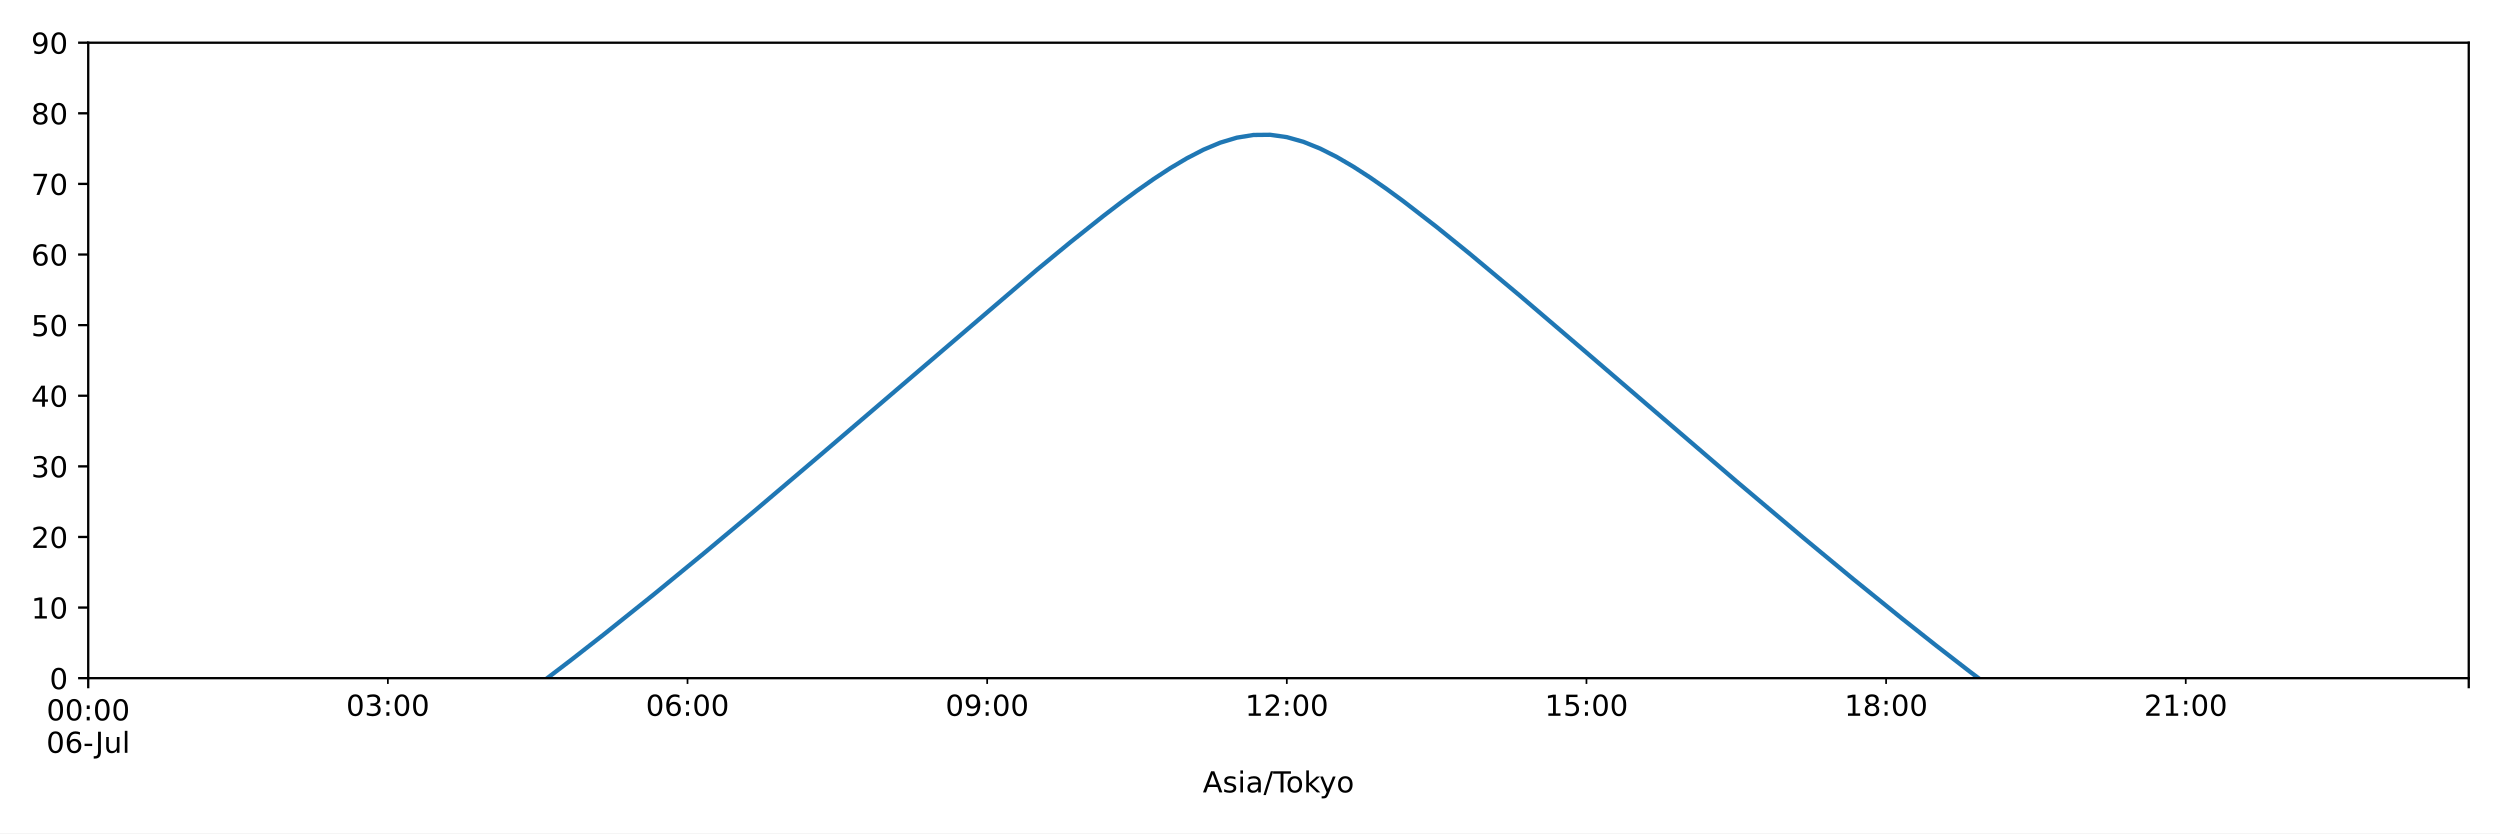
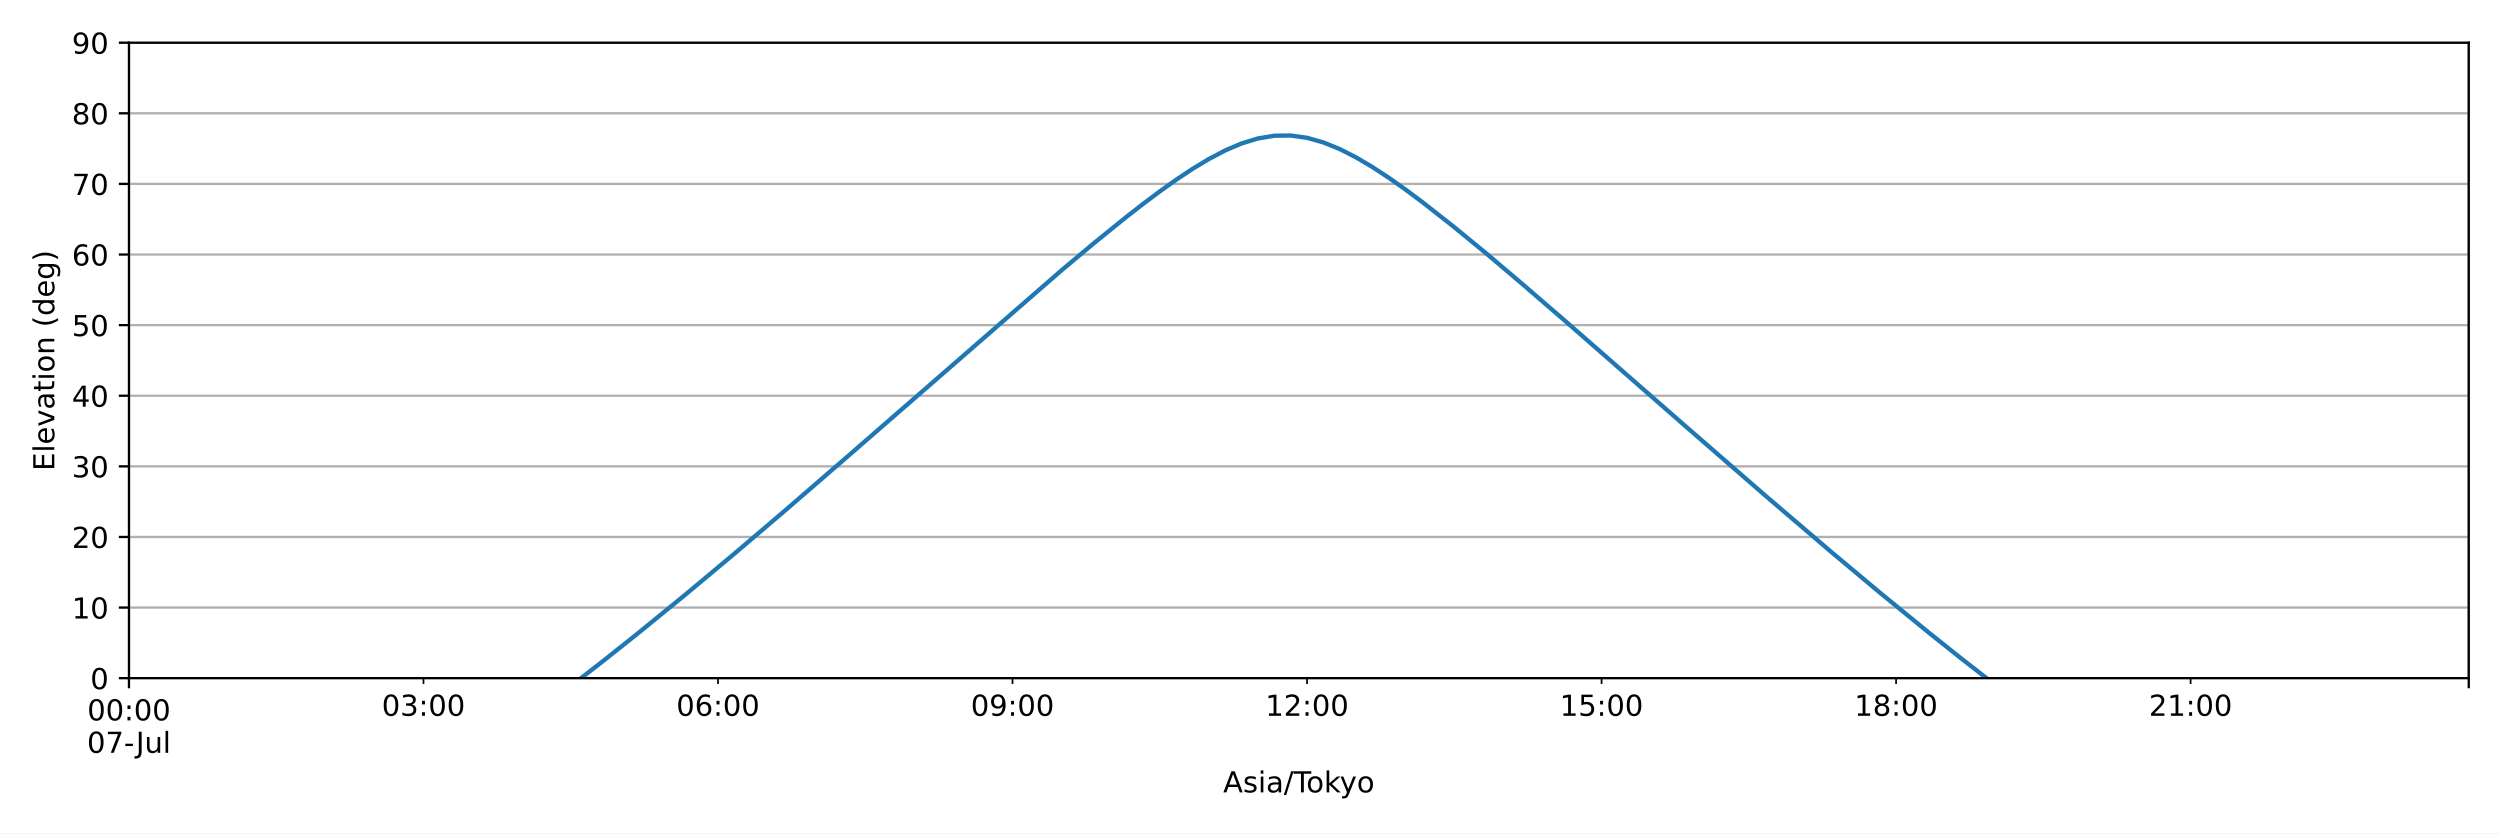
<svg xmlns="http://www.w3.org/2000/svg" xmlns:xlink="http://www.w3.org/1999/xlink" width="864pt" height="288pt" viewBox="0 0 864 288" version="1.1">
  <defs>
    <style type="text/css">*{stroke-linejoin: round; stroke-linecap: butt}</style>
  </defs>
  <g id="figure_1">
    <g id="patch_1">
      <path d="M 0 288  L 864 288  L 864 0  L 0 0  z " style="fill: #ffffff" />
    </g>
    <g id="axes_1">
      <g id="patch_2">
-         <path d="M 30.49 234.376  L 853.2 234.376  L 853.2 14.76  L 30.49 14.76  z " style="fill: #ffffff" />
+         <path d="M 44.57 234.376  L 853.2 234.376  L 853.2 14.76  L 44.57 14.76  z " style="fill: #ffffff" />
      </g>
      <g id="matplotlib.axis_1">
        <g id="xtick_1">
          <g id="line2d_1">
+             <path d="M 44.57 234.376  L 44.57 14.76  " clip-path="url(#pcdf9ee6307)" style="fill: none; stroke: #b0b0b0; stroke-width: 0.8; stroke-linecap: square" />
+           </g>
+           <g id="line2d_2">
            <defs>
-               <path id="m52a1ce42a7" d="M 0 0  L 0 3.5  " style="stroke: #000000; stroke-width: 0.8" />
+               <path id="m4ff6475bd3" d="M 0 0  L 0 3.5  " style="stroke: #000000; stroke-width: 0.8" />
            </defs>
            <g>
-               <use xlink:href="#m52a1ce42a7" x="30.49" y="234.376" style="stroke: #000000; stroke-width: 0.8" />
+               <use xlink:href="#m4ff6475bd3" x="44.57" y="234.376" style="stroke: #000000; stroke-width: 0.8" />
            </g>
          </g>
          <g id="text_1">
-             <g transform="translate(16.08063 248.9744) scale(0.1 -0.1)">
+             <g transform="translate(30.16062 248.9744) scale(0.1 -0.1)">
              <defs>
                <path id="DejaVuSans-30" d="M 2034 4250  Q 1547 4250 1301 3770  Q 1056 3291 1056 2328  Q 1056 1369 1301 889  Q 1547 409 2034 409  Q 2525 409 2770 889  Q 3016 1369 3016 2328  Q 3016 3291 2770 3770  Q 2525 4250 2034 4250  z M 2034 4750  Q 2819 4750 3233 4129  Q 3647 3509 3647 2328  Q 3647 1150 3233 529  Q 2819 -91 2034 -91  Q 1250 -91 836 529  Q 422 1150 422 2328  Q 422 3509 836 4129  Q 1250 4750 2034 4750  z " transform="scale(0.015625)" />
                <path id="DejaVuSans-3a" d="M 750 794  L 1409 794  L 1409 0  L 750 0  L 750 794  z M 750 3309  L 1409 3309  L 1409 2516  L 750 2516  L 750 3309  z " transform="scale(0.015625)" />
              </defs>
              <use xlink:href="#DejaVuSans-30" />
              <use xlink:href="#DejaVuSans-30" transform="translate(63.62305 0)" />
              <use xlink:href="#DejaVuSans-3a" transform="translate(127.2461 0)" />
              <use xlink:href="#DejaVuSans-30" transform="translate(160.9375 0)" />
              <use xlink:href="#DejaVuSans-30" transform="translate(224.5605 0)" />
            </g>
-             <g transform="translate(16.00953 260.1723) scale(0.1 -0.1)">
-               <defs>
-                 <path id="DejaVuSans-36" d="M 2113 2584  Q 1688 2584 1439 2293  Q 1191 2003 1191 1497  Q 1191 994 1439 701  Q 1688 409 2113 409  Q 2538 409 2786 701  Q 3034 994 3034 1497  Q 3034 2003 2786 2293  Q 2538 2584 2113 2584  z M 3366 4563  L 3366 3988  Q 3128 4100 2886 4159  Q 2644 4219 2406 4219  Q 1781 4219 1451 3797  Q 1122 3375 1075 2522  Q 1259 2794 1537 2939  Q 1816 3084 2150 3084  Q 2853 3084 3261 2657  Q 3669 2231 3669 1497  Q 3669 778 3244 343  Q 2819 -91 2113 -91  Q 1303 -91 875 529  Q 447 1150 447 2328  Q 447 3434 972 4092  Q 1497 4750 2381 4750  Q 2619 4750 2861 4703  Q 3103 4656 3366 4563  z " transform="scale(0.015625)" />
+             <g transform="translate(30.08953 260.1723) scale(0.1 -0.1)">
+               <defs>
+                 <path id="DejaVuSans-37" d="M 525 4666  L 3525 4666  L 3525 4397  L 1831 0  L 1172 0  L 2766 4134  L 525 4134  L 525 4666  z " transform="scale(0.015625)" />
                <path id="DejaVuSans-2d" d="M 313 2009  L 1997 2009  L 1997 1497  L 313 1497  L 313 2009  z " transform="scale(0.015625)" />
                <path id="DejaVuSans-4a" d="M 628 4666  L 1259 4666  L 1259 325  Q 1259 -519 939 -900  Q 619 -1281 -91 -1281  L -331 -1281  L -331 -750  L -134 -750  Q 284 -750 456 -515  Q 628 -281 628 325  L 628 4666  z " transform="scale(0.015625)" />
                <path id="DejaVuSans-75" d="M 544 1381  L 544 3500  L 1119 3500  L 1119 1403  Q 1119 906 1312 657  Q 1506 409 1894 409  Q 2359 409 2629 706  Q 2900 1003 2900 1516  L 2900 3500  L 3475 3500  L 3475 0  L 2900 0  L 2900 538  Q 2691 219 2414 64  Q 2138 -91 1772 -91  Q 1169 -91 856 284  Q 544 659 544 1381  z M 1991 3584  L 1991 3584  z " transform="scale(0.015625)" />
                <path id="DejaVuSans-6c" d="M 603 4863  L 1178 4863  L 1178 0  L 603 0  L 603 4863  z " transform="scale(0.015625)" />
              </defs>
              <use xlink:href="#DejaVuSans-30" />
-               <use xlink:href="#DejaVuSans-36" transform="translate(63.62305 0)" />
+               <use xlink:href="#DejaVuSans-37" transform="translate(63.62305 0)" />
              <use xlink:href="#DejaVuSans-2d" transform="translate(127.2461 0)" />
              <use xlink:href="#DejaVuSans-4a" transform="translate(168.9551 0)" />
              <use xlink:href="#DejaVuSans-75" transform="translate(198.4473 0)" />
              <use xlink:href="#DejaVuSans-6c" transform="translate(261.8262 0)" />
            </g>
          </g>
        </g>
        <g id="xtick_2">
-           <g id="line2d_2">
-             <g>
-               <use xlink:href="#m52a1ce42a7" x="853.2" y="234.376" style="stroke: #000000; stroke-width: 0.8" />
+           <g id="line2d_3">
+             <path d="M 853.2 234.376  L 853.2 14.76  " clip-path="url(#pcdf9ee6307)" style="fill: none; stroke: #b0b0b0; stroke-width: 0.8; stroke-linecap: square" />
+           </g>
+           <g id="line2d_4">
+             <g>
+               <use xlink:href="#m4ff6475bd3" x="853.2" y="234.376" style="stroke: #000000; stroke-width: 0.8" />
            </g>
          </g>
        </g>
        <g id="xtick_3">
-           <g id="line2d_3">
+           <g id="line2d_5">
            <defs>
-               <path id="m1fcd351f08" d="M 0 0  L 0 2  " style="stroke: #000000; stroke-width: 0.6" />
+               <path id="ma5016ccb83" d="M 0 0  L 0 2  " style="stroke: #000000; stroke-width: 0.6" />
            </defs>
            <g>
-               <use xlink:href="#m1fcd351f08" x="134.048" y="234.376" style="stroke: #000000; stroke-width: 0.6" />
+               <use xlink:href="#ma5016ccb83" x="146.356" y="234.376" style="stroke: #000000; stroke-width: 0.6" />
            </g>
          </g>
          <g id="text_2">
-             <g transform="translate(119.6385 247.3744) scale(0.1 -0.1)">
+             <g transform="translate(131.9462 247.3744) scale(0.1 -0.1)">
              <defs>
                <path id="DejaVuSans-33" d="M 2597 2516  Q 3050 2419 3304 2112  Q 3559 1806 3559 1356  Q 3559 666 3084 287  Q 2609 -91 1734 -91  Q 1441 -91 1130 -33  Q 819 25 488 141  L 488 750  Q 750 597 1062 519  Q 1375 441 1716 441  Q 2309 441 2620 675  Q 2931 909 2931 1356  Q 2931 1769 2642 2001  Q 2353 2234 1838 2234  L 1294 2234  L 1294 2753  L 1863 2753  Q 2328 2753 2575 2939  Q 2822 3125 2822 3475  Q 2822 3834 2567 4026  Q 2313 4219 1838 4219  Q 1578 4219 1281 4162  Q 984 4106 628 3988  L 628 4550  Q 988 4650 1302 4700  Q 1616 4750 1894 4750  Q 2613 4750 3031 4423  Q 3450 4097 3450 3541  Q 3450 3153 3228 2886  Q 3006 2619 2597 2516  z " transform="scale(0.015625)" />
              </defs>
              <use xlink:href="#DejaVuSans-30" />
              <use xlink:href="#DejaVuSans-33" transform="translate(63.62305 0)" />
              <use xlink:href="#DejaVuSans-3a" transform="translate(127.2461 0)" />
              <use xlink:href="#DejaVuSans-30" transform="translate(160.9375 0)" />
              <use xlink:href="#DejaVuSans-30" transform="translate(224.5605 0)" />
            </g>
          </g>
        </g>
        <g id="xtick_4">
-           <g id="line2d_4">
-             <g>
-               <use xlink:href="#m1fcd351f08" x="237.606" y="234.376" style="stroke: #000000; stroke-width: 0.6" />
+           <g id="line2d_6">
+             <g>
+               <use xlink:href="#ma5016ccb83" x="248.141" y="234.376" style="stroke: #000000; stroke-width: 0.6" />
            </g>
          </g>
          <g id="text_3">
-             <g transform="translate(223.1964 247.3744) scale(0.1 -0.1)">
+             <g transform="translate(233.7318 247.3744) scale(0.1 -0.1)">
+               <defs>
+                 <path id="DejaVuSans-36" d="M 2113 2584  Q 1688 2584 1439 2293  Q 1191 2003 1191 1497  Q 1191 994 1439 701  Q 1688 409 2113 409  Q 2538 409 2786 701  Q 3034 994 3034 1497  Q 3034 2003 2786 2293  Q 2538 2584 2113 2584  z M 3366 4563  L 3366 3988  Q 3128 4100 2886 4159  Q 2644 4219 2406 4219  Q 1781 4219 1451 3797  Q 1122 3375 1075 2522  Q 1259 2794 1537 2939  Q 1816 3084 2150 3084  Q 2853 3084 3261 2657  Q 3669 2231 3669 1497  Q 3669 778 3244 343  Q 2819 -91 2113 -91  Q 1303 -91 875 529  Q 447 1150 447 2328  Q 447 3434 972 4092  Q 1497 4750 2381 4750  Q 2619 4750 2861 4703  Q 3103 4656 3366 4563  z " transform="scale(0.015625)" />
+               </defs>
              <use xlink:href="#DejaVuSans-30" />
              <use xlink:href="#DejaVuSans-36" transform="translate(63.62305 0)" />
              <use xlink:href="#DejaVuSans-3a" transform="translate(127.2461 0)" />
              <use xlink:href="#DejaVuSans-30" transform="translate(160.9375 0)" />
              <use xlink:href="#DejaVuSans-30" transform="translate(224.5605 0)" />
            </g>
          </g>
        </g>
        <g id="xtick_5">
-           <g id="line2d_5">
-             <g>
-               <use xlink:href="#m1fcd351f08" x="341.164" y="234.376" style="stroke: #000000; stroke-width: 0.6" />
+           <g id="line2d_7">
+             <g>
+               <use xlink:href="#ma5016ccb83" x="349.927" y="234.376" style="stroke: #000000; stroke-width: 0.6" />
            </g>
          </g>
          <g id="text_4">
-             <g transform="translate(326.7543 247.3744) scale(0.1 -0.1)">
+             <g transform="translate(335.5174 247.3744) scale(0.1 -0.1)">
              <defs>
                <path id="DejaVuSans-39" d="M 703 97  L 703 672  Q 941 559 1184 500  Q 1428 441 1663 441  Q 2288 441 2617 861  Q 2947 1281 2994 2138  Q 2813 1869 2534 1725  Q 2256 1581 1919 1581  Q 1219 1581 811 2004  Q 403 2428 403 3163  Q 403 3881 828 4315  Q 1253 4750 1959 4750  Q 2769 4750 3195 4129  Q 3622 3509 3622 2328  Q 3622 1225 3098 567  Q 2575 -91 1691 -91  Q 1453 -91 1209 -44  Q 966 3 703 97  z M 1959 2075  Q 2384 2075 2632 2365  Q 2881 2656 2881 3163  Q 2881 3666 2632 3958  Q 2384 4250 1959 4250  Q 1534 4250 1286 3958  Q 1038 3666 1038 3163  Q 1038 2656 1286 2365  Q 1534 2075 1959 2075  z " transform="scale(0.015625)" />
              </defs>
              <use xlink:href="#DejaVuSans-30" />
              <use xlink:href="#DejaVuSans-39" transform="translate(63.62305 0)" />
              <use xlink:href="#DejaVuSans-3a" transform="translate(127.2461 0)" />
              <use xlink:href="#DejaVuSans-30" transform="translate(160.9375 0)" />
              <use xlink:href="#DejaVuSans-30" transform="translate(224.5605 0)" />
            </g>
          </g>
        </g>
        <g id="xtick_6">
-           <g id="line2d_6">
-             <g>
-               <use xlink:href="#m1fcd351f08" x="444.722" y="234.376" style="stroke: #000000; stroke-width: 0.6" />
+           <g id="line2d_8">
+             <g>
+               <use xlink:href="#ma5016ccb83" x="451.712" y="234.376" style="stroke: #000000; stroke-width: 0.6" />
            </g>
          </g>
          <g id="text_5">
-             <g transform="translate(430.3122 247.3744) scale(0.1 -0.1)">
+             <g transform="translate(437.303 247.3744) scale(0.1 -0.1)">
              <defs>
                <path id="DejaVuSans-31" d="M 794 531  L 1825 531  L 1825 4091  L 703 3866  L 703 4441  L 1819 4666  L 2450 4666  L 2450 531  L 3481 531  L 3481 0  L 794 0  L 794 531  z " transform="scale(0.015625)" />
                <path id="DejaVuSans-32" d="M 1228 531  L 3431 531  L 3431 0  L 469 0  L 469 531  Q 828 903 1448 1529  Q 2069 2156 2228 2338  Q 2531 2678 2651 2914  Q 2772 3150 2772 3378  Q 2772 3750 2511 3984  Q 2250 4219 1831 4219  Q 1534 4219 1204 4116  Q 875 4013 500 3803  L 500 4441  Q 881 4594 1212 4672  Q 1544 4750 1819 4750  Q 2544 4750 2975 4387  Q 3406 4025 3406 3419  Q 3406 3131 3298 2873  Q 3191 2616 2906 2266  Q 2828 2175 2409 1742  Q 1991 1309 1228 531  z " transform="scale(0.015625)" />
              </defs>
              <use xlink:href="#DejaVuSans-31" />
              <use xlink:href="#DejaVuSans-32" transform="translate(63.62305 0)" />
              <use xlink:href="#DejaVuSans-3a" transform="translate(127.2461 0)" />
              <use xlink:href="#DejaVuSans-30" transform="translate(160.9375 0)" />
              <use xlink:href="#DejaVuSans-30" transform="translate(224.5605 0)" />
            </g>
          </g>
        </g>
        <g id="xtick_7">
-           <g id="line2d_7">
-             <g>
-               <use xlink:href="#m1fcd351f08" x="548.28" y="234.376" style="stroke: #000000; stroke-width: 0.6" />
+           <g id="line2d_9">
+             <g>
+               <use xlink:href="#ma5016ccb83" x="553.498" y="234.376" style="stroke: #000000; stroke-width: 0.6" />
            </g>
          </g>
          <g id="text_6">
-             <g transform="translate(533.8701 247.3744) scale(0.1 -0.1)">
+             <g transform="translate(539.0886 247.3744) scale(0.1 -0.1)">
              <defs>
                <path id="DejaVuSans-35" d="M 691 4666  L 3169 4666  L 3169 4134  L 1269 4134  L 1269 2991  Q 1406 3038 1543 3061  Q 1681 3084 1819 3084  Q 2600 3084 3056 2656  Q 3513 2228 3513 1497  Q 3513 744 3044 326  Q 2575 -91 1722 -91  Q 1428 -91 1123 -41  Q 819 9 494 109  L 494 744  Q 775 591 1075 516  Q 1375 441 1709 441  Q 2250 441 2565 725  Q 2881 1009 2881 1497  Q 2881 1984 2565 2268  Q 2250 2553 1709 2553  Q 1456 2553 1204 2497  Q 953 2441 691 2322  L 691 4666  z " transform="scale(0.015625)" />
              </defs>
              <use xlink:href="#DejaVuSans-31" />
              <use xlink:href="#DejaVuSans-35" transform="translate(63.62305 0)" />
              <use xlink:href="#DejaVuSans-3a" transform="translate(127.2461 0)" />
              <use xlink:href="#DejaVuSans-30" transform="translate(160.9375 0)" />
              <use xlink:href="#DejaVuSans-30" transform="translate(224.5605 0)" />
            </g>
          </g>
        </g>
        <g id="xtick_8">
-           <g id="line2d_8">
-             <g>
-               <use xlink:href="#m1fcd351f08" x="651.837" y="234.376" style="stroke: #000000; stroke-width: 0.6" />
+           <g id="line2d_10">
+             <g>
+               <use xlink:href="#ma5016ccb83" x="655.284" y="234.376" style="stroke: #000000; stroke-width: 0.6" />
            </g>
          </g>
          <g id="text_7">
-             <g transform="translate(637.428 247.3744) scale(0.1 -0.1)">
+             <g transform="translate(640.8742 247.3744) scale(0.1 -0.1)">
              <defs>
                <path id="DejaVuSans-38" d="M 2034 2216  Q 1584 2216 1326 1975  Q 1069 1734 1069 1313  Q 1069 891 1326 650  Q 1584 409 2034 409  Q 2484 409 2743 651  Q 3003 894 3003 1313  Q 3003 1734 2745 1975  Q 2488 2216 2034 2216  z M 1403 2484  Q 997 2584 770 2862  Q 544 3141 544 3541  Q 544 4100 942 4425  Q 1341 4750 2034 4750  Q 2731 4750 3128 4425  Q 3525 4100 3525 3541  Q 3525 3141 3298 2862  Q 3072 2584 2669 2484  Q 3125 2378 3379 2068  Q 3634 1759 3634 1313  Q 3634 634 3220 271  Q 2806 -91 2034 -91  Q 1263 -91 848 271  Q 434 634 434 1313  Q 434 1759 690 2068  Q 947 2378 1403 2484  z M 1172 3481  Q 1172 3119 1398 2916  Q 1625 2713 2034 2713  Q 2441 2713 2670 2916  Q 2900 3119 2900 3481  Q 2900 3844 2670 4047  Q 2441 4250 2034 4250  Q 1625 4250 1398 4047  Q 1172 3844 1172 3481  z " transform="scale(0.015625)" />
              </defs>
              <use xlink:href="#DejaVuSans-31" />
              <use xlink:href="#DejaVuSans-38" transform="translate(63.62305 0)" />
              <use xlink:href="#DejaVuSans-3a" transform="translate(127.2461 0)" />
              <use xlink:href="#DejaVuSans-30" transform="translate(160.9375 0)" />
              <use xlink:href="#DejaVuSans-30" transform="translate(224.5605 0)" />
            </g>
          </g>
        </g>
        <g id="xtick_9">
-           <g id="line2d_9">
-             <g>
-               <use xlink:href="#m1fcd351f08" x="755.395" y="234.376" style="stroke: #000000; stroke-width: 0.6" />
+           <g id="line2d_11">
+             <g>
+               <use xlink:href="#ma5016ccb83" x="757.069" y="234.376" style="stroke: #000000; stroke-width: 0.6" />
            </g>
          </g>
          <g id="text_8">
-             <g transform="translate(740.9859 247.3744) scale(0.1 -0.1)">
+             <g transform="translate(742.6598 247.3744) scale(0.1 -0.1)">
              <use xlink:href="#DejaVuSans-32" />
              <use xlink:href="#DejaVuSans-31" transform="translate(63.62305 0)" />
              <use xlink:href="#DejaVuSans-3a" transform="translate(127.2461 0)" />
              <use xlink:href="#DejaVuSans-30" transform="translate(160.9375 0)" />
              <use xlink:href="#DejaVuSans-30" transform="translate(224.5605 0)" />
            </g>
          </g>
        </g>
        <g id="text_9">
-           <g transform="translate(415.6864 273.8504) scale(0.1 -0.1)">
+           <g transform="translate(422.7264 273.8504) scale(0.1 -0.1)">
            <defs>
              <path id="DejaVuSans-41" d="M 2188 4044  L 1331 1722  L 3047 1722  L 2188 4044  z M 1831 4666  L 2547 4666  L 4325 0  L 3669 0  L 3244 1197  L 1141 1197  L 716 0  L 50 0  L 1831 4666  z " transform="scale(0.015625)" />
              <path id="DejaVuSans-73" d="M 2834 3397  L 2834 2853  Q 2591 2978 2328 3040  Q 2066 3103 1784 3103  Q 1356 3103 1142 2972  Q 928 2841 928 2578  Q 928 2378 1081 2264  Q 1234 2150 1697 2047  L 1894 2003  Q 2506 1872 2764 1633  Q 3022 1394 3022 966  Q 3022 478 2636 193  Q 2250 -91 1575 -91  Q 1294 -91 989 -36  Q 684 19 347 128  L 347 722  Q 666 556 975 473  Q 1284 391 1588 391  Q 1994 391 2212 530  Q 2431 669 2431 922  Q 2431 1156 2273 1281  Q 2116 1406 1581 1522  L 1381 1569  Q 847 1681 609 1914  Q 372 2147 372 2553  Q 372 3047 722 3315  Q 1072 3584 1716 3584  Q 2034 3584 2315 3537  Q 2597 3491 2834 3397  z " transform="scale(0.015625)" />
              <path id="DejaVuSans-69" d="M 603 3500  L 1178 3500  L 1178 0  L 603 0  L 603 3500  z M 603 4863  L 1178 4863  L 1178 4134  L 603 4134  L 603 4863  z " transform="scale(0.015625)" />
              <path id="DejaVuSans-61" d="M 2194 1759  Q 1497 1759 1228 1600  Q 959 1441 959 1056  Q 959 750 1161 570  Q 1363 391 1709 391  Q 2188 391 2477 730  Q 2766 1069 2766 1631  L 2766 1759  L 2194 1759  z M 3341 1997  L 3341 0  L 2766 0  L 2766 531  Q 2569 213 2275 61  Q 1981 -91 1556 -91  Q 1019 -91 701 211  Q 384 513 384 1019  Q 384 1609 779 1909  Q 1175 2209 1959 2209  L 2766 2209  L 2766 2266  Q 2766 2663 2505 2880  Q 2244 3097 1772 3097  Q 1472 3097 1187 3025  Q 903 2953 641 2809  L 641 3341  Q 956 3463 1253 3523  Q 1550 3584 1831 3584  Q 2591 3584 2966 3190  Q 3341 2797 3341 1997  z " transform="scale(0.015625)" />
              <path id="DejaVuSans-2f" d="M 1625 4666  L 2156 4666  L 531 -594  L 0 -594  L 1625 4666  z " transform="scale(0.015625)" />
              <path id="DejaVuSans-54" d="M -19 4666  L 3928 4666  L 3928 4134  L 2272 4134  L 2272 0  L 1638 0  L 1638 4134  L -19 4134  L -19 4666  z " transform="scale(0.015625)" />
              <path id="DejaVuSans-6f" d="M 1959 3097  Q 1497 3097 1228 2736  Q 959 2375 959 1747  Q 959 1119 1226 758  Q 1494 397 1959 397  Q 2419 397 2687 759  Q 2956 1122 2956 1747  Q 2956 2369 2687 2733  Q 2419 3097 1959 3097  z M 1959 3584  Q 2709 3584 3137 3096  Q 3566 2609 3566 1747  Q 3566 888 3137 398  Q 2709 -91 1959 -91  Q 1206 -91 779 398  Q 353 888 353 1747  Q 353 2609 779 3096  Q 1206 3584 1959 3584  z " transform="scale(0.015625)" />
              <path id="DejaVuSans-6b" d="M 581 4863  L 1159 4863  L 1159 1991  L 2875 3500  L 3609 3500  L 1753 1863  L 3688 0  L 2938 0  L 1159 1709  L 1159 0  L 581 0  L 581 4863  z " transform="scale(0.015625)" />
              <path id="DejaVuSans-79" d="M 2059 -325  Q 1816 -950 1584 -1140  Q 1353 -1331 966 -1331  L 506 -1331  L 506 -850  L 844 -850  Q 1081 -850 1212 -737  Q 1344 -625 1503 -206  L 1606 56  L 191 3500  L 800 3500  L 1894 763  L 2988 3500  L 3597 3500  L 2059 -325  z " transform="scale(0.015625)" />
            </defs>
            <use xlink:href="#DejaVuSans-41" />
            <use xlink:href="#DejaVuSans-73" transform="translate(68.4082 0)" />
            <use xlink:href="#DejaVuSans-69" transform="translate(120.5078 0)" />
            <use xlink:href="#DejaVuSans-61" transform="translate(148.291 0)" />
            <use xlink:href="#DejaVuSans-2f" transform="translate(209.5703 0)" />
            <use xlink:href="#DejaVuSans-54" transform="translate(243.2617 0)" />
            <use xlink:href="#DejaVuSans-6f" transform="translate(287.3457 0)" />
            <use xlink:href="#DejaVuSans-6b" transform="translate(348.5273 0)" />
            <use xlink:href="#DejaVuSans-79" transform="translate(402.8125 0)" />
            <use xlink:href="#DejaVuSans-6f" transform="translate(461.9922 0)" />
          </g>
        </g>
      </g>
      <g id="matplotlib.axis_2">
        <g id="ytick_1">
-           <g id="line2d_10">
+           <g id="line2d_12">
+             <path d="M 44.57 234.376  L 853.2 234.376  " clip-path="url(#pcdf9ee6307)" style="fill: none; stroke: #b0b0b0; stroke-width: 0.8; stroke-linecap: square" />
+           </g>
+           <g id="line2d_13">
            <defs>
-               <path id="m15ef1eefeb" d="M 0 0  L -3.5 0  " style="stroke: #000000; stroke-width: 0.8" />
+               <path id="m20a147fb9e" d="M 0 0  L -3.5 0  " style="stroke: #000000; stroke-width: 0.8" />
            </defs>
            <g>
-               <use xlink:href="#m15ef1eefeb" x="30.49" y="234.376" style="stroke: #000000; stroke-width: 0.8" />
+               <use xlink:href="#m20a147fb9e" x="44.57" y="234.376" style="stroke: #000000; stroke-width: 0.8" />
            </g>
          </g>
          <g id="text_10">
-             <g transform="translate(17.1275 238.1752) scale(0.1 -0.1)">
+             <g transform="translate(31.2075 238.1752) scale(0.1 -0.1)">
              <use xlink:href="#DejaVuSans-30" />
            </g>
          </g>
        </g>
        <g id="ytick_2">
-           <g id="line2d_11">
-             <g>
-               <use xlink:href="#m15ef1eefeb" x="30.49" y="209.974" style="stroke: #000000; stroke-width: 0.8" />
+           <g id="line2d_14">
+             <path d="M 44.57 209.974  L 853.2 209.974  " clip-path="url(#pcdf9ee6307)" style="fill: none; stroke: #b0b0b0; stroke-width: 0.8; stroke-linecap: square" />
+           </g>
+           <g id="line2d_15">
+             <g>
+               <use xlink:href="#m20a147fb9e" x="44.57" y="209.974" style="stroke: #000000; stroke-width: 0.8" />
            </g>
          </g>
          <g id="text_11">
-             <g transform="translate(10.765 213.7734) scale(0.1 -0.1)">
+             <g transform="translate(24.845 213.7734) scale(0.1 -0.1)">
              <use xlink:href="#DejaVuSans-31" />
              <use xlink:href="#DejaVuSans-30" transform="translate(63.62305 0)" />
            </g>
          </g>
        </g>
        <g id="ytick_3">
-           <g id="line2d_12">
-             <g>
-               <use xlink:href="#m15ef1eefeb" x="30.49" y="185.572" style="stroke: #000000; stroke-width: 0.8" />
+           <g id="line2d_16">
+             <path d="M 44.57 185.572  L 853.2 185.572  " clip-path="url(#pcdf9ee6307)" style="fill: none; stroke: #b0b0b0; stroke-width: 0.8; stroke-linecap: square" />
+           </g>
+           <g id="line2d_17">
+             <g>
+               <use xlink:href="#m20a147fb9e" x="44.57" y="185.572" style="stroke: #000000; stroke-width: 0.8" />
            </g>
          </g>
          <g id="text_12">
-             <g transform="translate(10.765 189.3717) scale(0.1 -0.1)">
+             <g transform="translate(24.845 189.3717) scale(0.1 -0.1)">
              <use xlink:href="#DejaVuSans-32" />
              <use xlink:href="#DejaVuSans-30" transform="translate(63.62305 0)" />
            </g>
          </g>
        </g>
        <g id="ytick_4">
-           <g id="line2d_13">
-             <g>
-               <use xlink:href="#m15ef1eefeb" x="30.49" y="161.171" style="stroke: #000000; stroke-width: 0.8" />
+           <g id="line2d_18">
+             <path d="M 44.57 161.171  L 853.2 161.171  " clip-path="url(#pcdf9ee6307)" style="fill: none; stroke: #b0b0b0; stroke-width: 0.8; stroke-linecap: square" />
+           </g>
+           <g id="line2d_19">
+             <g>
+               <use xlink:href="#m20a147fb9e" x="44.57" y="161.171" style="stroke: #000000; stroke-width: 0.8" />
            </g>
          </g>
          <g id="text_13">
-             <g transform="translate(10.765 164.9699) scale(0.1 -0.1)">
+             <g transform="translate(24.845 164.9699) scale(0.1 -0.1)">
              <use xlink:href="#DejaVuSans-33" />
              <use xlink:href="#DejaVuSans-30" transform="translate(63.62305 0)" />
            </g>
          </g>
        </g>
        <g id="ytick_5">
-           <g id="line2d_14">
-             <g>
-               <use xlink:href="#m15ef1eefeb" x="30.49" y="136.769" style="stroke: #000000; stroke-width: 0.8" />
+           <g id="line2d_20">
+             <path d="M 44.57 136.769  L 853.2 136.769  " clip-path="url(#pcdf9ee6307)" style="fill: none; stroke: #b0b0b0; stroke-width: 0.8; stroke-linecap: square" />
+           </g>
+           <g id="line2d_21">
+             <g>
+               <use xlink:href="#m20a147fb9e" x="44.57" y="136.769" style="stroke: #000000; stroke-width: 0.8" />
            </g>
          </g>
          <g id="text_14">
-             <g transform="translate(10.765 140.5681) scale(0.1 -0.1)">
+             <g transform="translate(24.845 140.5681) scale(0.1 -0.1)">
              <defs>
                <path id="DejaVuSans-34" d="M 2419 4116  L 825 1625  L 2419 1625  L 2419 4116  z M 2253 4666  L 3047 4666  L 3047 1625  L 3713 1625  L 3713 1100  L 3047 1100  L 3047 0  L 2419 0  L 2419 1100  L 313 1100  L 313 1709  L 2253 4666  z " transform="scale(0.015625)" />
              </defs>
              <use xlink:href="#DejaVuSans-34" />
              <use xlink:href="#DejaVuSans-30" transform="translate(63.62305 0)" />
            </g>
          </g>
        </g>
        <g id="ytick_6">
-           <g id="line2d_15">
-             <g>
-               <use xlink:href="#m15ef1eefeb" x="30.49" y="112.367" style="stroke: #000000; stroke-width: 0.8" />
+           <g id="line2d_22">
+             <path d="M 44.57 112.367  L 853.2 112.367  " clip-path="url(#pcdf9ee6307)" style="fill: none; stroke: #b0b0b0; stroke-width: 0.8; stroke-linecap: square" />
+           </g>
+           <g id="line2d_23">
+             <g>
+               <use xlink:href="#m20a147fb9e" x="44.57" y="112.367" style="stroke: #000000; stroke-width: 0.8" />
            </g>
          </g>
          <g id="text_15">
-             <g transform="translate(10.765 116.1663) scale(0.1 -0.1)">
+             <g transform="translate(24.845 116.1663) scale(0.1 -0.1)">
              <use xlink:href="#DejaVuSans-35" />
              <use xlink:href="#DejaVuSans-30" transform="translate(63.62305 0)" />
            </g>
          </g>
        </g>
        <g id="ytick_7">
-           <g id="line2d_16">
-             <g>
-               <use xlink:href="#m15ef1eefeb" x="30.49" y="87.965" style="stroke: #000000; stroke-width: 0.8" />
+           <g id="line2d_24">
+             <path d="M 44.57 87.965  L 853.2 87.965  " clip-path="url(#pcdf9ee6307)" style="fill: none; stroke: #b0b0b0; stroke-width: 0.8; stroke-linecap: square" />
+           </g>
+           <g id="line2d_25">
+             <g>
+               <use xlink:href="#m20a147fb9e" x="44.57" y="87.965" style="stroke: #000000; stroke-width: 0.8" />
            </g>
          </g>
          <g id="text_16">
-             <g transform="translate(10.765 91.76455) scale(0.1 -0.1)">
+             <g transform="translate(24.845 91.76455) scale(0.1 -0.1)">
              <use xlink:href="#DejaVuSans-36" />
              <use xlink:href="#DejaVuSans-30" transform="translate(63.62305 0)" />
            </g>
          </g>
        </g>
        <g id="ytick_8">
-           <g id="line2d_17">
-             <g>
-               <use xlink:href="#m15ef1eefeb" x="30.49" y="63.564" style="stroke: #000000; stroke-width: 0.8" />
+           <g id="line2d_26">
+             <path d="M 44.57 63.564  L 853.2 63.564  " clip-path="url(#pcdf9ee6307)" style="fill: none; stroke: #b0b0b0; stroke-width: 0.8; stroke-linecap: square" />
+           </g>
+           <g id="line2d_27">
+             <g>
+               <use xlink:href="#m20a147fb9e" x="44.57" y="63.564" style="stroke: #000000; stroke-width: 0.8" />
            </g>
          </g>
          <g id="text_17">
-             <g transform="translate(10.765 67.36277) scale(0.1 -0.1)">
-               <defs>
-                 <path id="DejaVuSans-37" d="M 525 4666  L 3525 4666  L 3525 4397  L 1831 0  L 1172 0  L 2766 4134  L 525 4134  L 525 4666  z " transform="scale(0.015625)" />
-               </defs>
+             <g transform="translate(24.845 67.36277) scale(0.1 -0.1)">
              <use xlink:href="#DejaVuSans-37" />
              <use xlink:href="#DejaVuSans-30" transform="translate(63.62305 0)" />
            </g>
          </g>
        </g>
        <g id="ytick_9">
-           <g id="line2d_18">
-             <g>
-               <use xlink:href="#m15ef1eefeb" x="30.49" y="39.162" style="stroke: #000000; stroke-width: 0.8" />
+           <g id="line2d_28">
+             <path d="M 44.57 39.162  L 853.2 39.162  " clip-path="url(#pcdf9ee6307)" style="fill: none; stroke: #b0b0b0; stroke-width: 0.8; stroke-linecap: square" />
+           </g>
+           <g id="line2d_29">
+             <g>
+               <use xlink:href="#m20a147fb9e" x="44.57" y="39.162" style="stroke: #000000; stroke-width: 0.8" />
            </g>
          </g>
          <g id="text_18">
-             <g transform="translate(10.765 42.961) scale(0.1 -0.1)">
+             <g transform="translate(24.845 42.961) scale(0.1 -0.1)">
              <use xlink:href="#DejaVuSans-38" />
              <use xlink:href="#DejaVuSans-30" transform="translate(63.62305 0)" />
            </g>
          </g>
        </g>
        <g id="ytick_10">
-           <g id="line2d_19">
-             <g>
-               <use xlink:href="#m15ef1eefeb" x="30.49" y="14.76" style="stroke: #000000; stroke-width: 0.8" />
+           <g id="line2d_30">
+             <path d="M 44.57 14.76  L 853.2 14.76  " clip-path="url(#pcdf9ee6307)" style="fill: none; stroke: #b0b0b0; stroke-width: 0.8; stroke-linecap: square" />
+           </g>
+           <g id="line2d_31">
+             <g>
+               <use xlink:href="#m20a147fb9e" x="44.57" y="14.76" style="stroke: #000000; stroke-width: 0.8" />
            </g>
          </g>
          <g id="text_19">
-             <g transform="translate(10.765 18.55922) scale(0.1 -0.1)">
+             <g transform="translate(24.845 18.55922) scale(0.1 -0.1)">
              <use xlink:href="#DejaVuSans-39" />
              <use xlink:href="#DejaVuSans-30" transform="translate(63.62305 0)" />
            </g>
          </g>
        </g>
-       </g>
-       <g id="line2d_20">
-         <path d="M 105.166 289  L 105.282 288.943  L 111.035 285.96  L 116.788 282.836  L 128.295 276.194  L 139.801 269.078  L 151.308 261.541  L 162.814 253.635  L 174.32 245.403  L 185.827 236.886  L 197.333 228.119  L 208.84 219.134  L 226.099 205.31  L 243.359 191.143  L 260.619 176.706  L 283.632 157.151  L 358.423 93.185  L 369.93 83.708  L 381.436 74.551  L 387.189 70.149  L 392.943 65.909  L 398.696 61.877  L 404.449 58.112  L 410.202 54.694  L 415.956 51.719  L 421.709 49.305  L 427.462 47.576  L 433.215 46.645  L 438.968 46.583  L 444.722 47.394  L 450.475 49.017  L 456.228 51.342  L 461.981 54.245  L 467.734 57.608  L 473.488 61.329  L 479.241 65.328  L 484.994 69.542  L 496.501 78.438  L 508.007 87.752  L 525.267 102.182  L 548.28 121.847  L 600.058 166.304  L 623.071 185.719  L 640.331 200.006  L 657.591 213.981  L 669.097 223.084  L 680.603 231.987  L 692.11 240.66  L 703.616 249.069  L 715.123 257.176  L 726.629 264.941  L 738.136 272.315  L 749.642 279.246  L 755.395 282.529  L 761.149 285.679  L 767.527 289  L 767.527 289  " clip-path="url(#pe57ac64ebd)" style="fill: none; stroke: #1f77b4; stroke-width: 1.5; stroke-linecap: square" />
+         <g id="text_20">
+           <g transform="translate(18.76531 162.7094) rotate(-90) scale(0.1 -0.1)">
+             <defs>
+               <path id="DejaVuSans-45" d="M 628 4666  L 3578 4666  L 3578 4134  L 1259 4134  L 1259 2753  L 3481 2753  L 3481 2222  L 1259 2222  L 1259 531  L 3634 531  L 3634 0  L 628 0  L 628 4666  z " transform="scale(0.015625)" />
+               <path id="DejaVuSans-65" d="M 3597 1894  L 3597 1613  L 953 1613  Q 991 1019 1311 708  Q 1631 397 2203 397  Q 2534 397 2845 478  Q 3156 559 3463 722  L 3463 178  Q 3153 47 2828 -22  Q 2503 -91 2169 -91  Q 1331 -91 842 396  Q 353 884 353 1716  Q 353 2575 817 3079  Q 1281 3584 2069 3584  Q 2775 3584 3186 3129  Q 3597 2675 3597 1894  z M 3022 2063  Q 3016 2534 2758 2815  Q 2500 3097 2075 3097  Q 1594 3097 1305 2825  Q 1016 2553 972 2059  L 3022 2063  z " transform="scale(0.015625)" />
+               <path id="DejaVuSans-76" d="M 191 3500  L 800 3500  L 1894 563  L 2988 3500  L 3597 3500  L 2284 0  L 1503 0  L 191 3500  z " transform="scale(0.015625)" />
+               <path id="DejaVuSans-74" d="M 1172 4494  L 1172 3500  L 2356 3500  L 2356 3053  L 1172 3053  L 1172 1153  Q 1172 725 1289 603  Q 1406 481 1766 481  L 2356 481  L 2356 0  L 1766 0  Q 1100 0 847 248  Q 594 497 594 1153  L 594 3053  L 172 3053  L 172 3500  L 594 3500  L 594 4494  L 1172 4494  z " transform="scale(0.015625)" />
+               <path id="DejaVuSans-6e" d="M 3513 2113  L 3513 0  L 2938 0  L 2938 2094  Q 2938 2591 2744 2837  Q 2550 3084 2163 3084  Q 1697 3084 1428 2787  Q 1159 2491 1159 1978  L 1159 0  L 581 0  L 581 3500  L 1159 3500  L 1159 2956  Q 1366 3272 1645 3428  Q 1925 3584 2291 3584  Q 2894 3584 3203 3211  Q 3513 2838 3513 2113  z " transform="scale(0.015625)" />
+               <path id="DejaVuSans-20" transform="scale(0.015625)" />
+               <path id="DejaVuSans-28" d="M 1984 4856  Q 1566 4138 1362 3434  Q 1159 2731 1159 2009  Q 1159 1288 1364 580  Q 1569 -128 1984 -844  L 1484 -844  Q 1016 -109 783 600  Q 550 1309 550 2009  Q 550 2706 781 3412  Q 1013 4119 1484 4856  L 1984 4856  z " transform="scale(0.015625)" />
+               <path id="DejaVuSans-64" d="M 2906 2969  L 2906 4863  L 3481 4863  L 3481 0  L 2906 0  L 2906 525  Q 2725 213 2448 61  Q 2172 -91 1784 -91  Q 1150 -91 751 415  Q 353 922 353 1747  Q 353 2572 751 3078  Q 1150 3584 1784 3584  Q 2172 3584 2448 3432  Q 2725 3281 2906 2969  z M 947 1747  Q 947 1113 1208 752  Q 1469 391 1925 391  Q 2381 391 2643 752  Q 2906 1113 2906 1747  Q 2906 2381 2643 2742  Q 2381 3103 1925 3103  Q 1469 3103 1208 2742  Q 947 2381 947 1747  z " transform="scale(0.015625)" />
+               <path id="DejaVuSans-67" d="M 2906 1791  Q 2906 2416 2648 2759  Q 2391 3103 1925 3103  Q 1463 3103 1205 2759  Q 947 2416 947 1791  Q 947 1169 1205 825  Q 1463 481 1925 481  Q 2391 481 2648 825  Q 2906 1169 2906 1791  z M 3481 434  Q 3481 -459 3084 -895  Q 2688 -1331 1869 -1331  Q 1566 -1331 1297 -1286  Q 1028 -1241 775 -1147  L 775 -588  Q 1028 -725 1275 -790  Q 1522 -856 1778 -856  Q 2344 -856 2625 -561  Q 2906 -266 2906 331  L 2906 616  Q 2728 306 2450 153  Q 2172 0 1784 0  Q 1141 0 747 490  Q 353 981 353 1791  Q 353 2603 747 3093  Q 1141 3584 1784 3584  Q 2172 3584 2450 3431  Q 2728 3278 2906 2969  L 2906 3500  L 3481 3500  L 3481 434  z " transform="scale(0.015625)" />
+               <path id="DejaVuSans-29" d="M 513 4856  L 1013 4856  Q 1481 4119 1714 3412  Q 1947 2706 1947 2009  Q 1947 1309 1714 600  Q 1481 -109 1013 -844  L 513 -844  Q 928 -128 1133 580  Q 1338 1288 1338 2009  Q 1338 2731 1133 3434  Q 928 4138 513 4856  z " transform="scale(0.015625)" />
+             </defs>
+             <use xlink:href="#DejaVuSans-45" />
+             <use xlink:href="#DejaVuSans-6c" transform="translate(63.18359 0)" />
+             <use xlink:href="#DejaVuSans-65" transform="translate(90.9668 0)" />
+             <use xlink:href="#DejaVuSans-76" transform="translate(152.4902 0)" />
+             <use xlink:href="#DejaVuSans-61" transform="translate(211.6699 0)" />
+             <use xlink:href="#DejaVuSans-74" transform="translate(272.9492 0)" />
+             <use xlink:href="#DejaVuSans-69" transform="translate(312.1582 0)" />
+             <use xlink:href="#DejaVuSans-6f" transform="translate(339.9414 0)" />
+             <use xlink:href="#DejaVuSans-6e" transform="translate(401.123 0)" />
+             <use xlink:href="#DejaVuSans-20" transform="translate(464.502 0)" />
+             <use xlink:href="#DejaVuSans-28" transform="translate(496.2891 0)" />
+             <use xlink:href="#DejaVuSans-64" transform="translate(535.3027 0)" />
+             <use xlink:href="#DejaVuSans-65" transform="translate(598.7793 0)" />
+             <use xlink:href="#DejaVuSans-67" transform="translate(660.3027 0)" />
+             <use xlink:href="#DejaVuSans-29" transform="translate(723.7793 0)" />
+           </g>
+         </g>
+       </g>
+       <g id="line2d_32">
+         <path d="M 118.47 289  L 123.737 286.22  L 129.391 283.094  L 140.701 276.449  L 152.01 269.328  L 163.32 261.787  L 174.629 253.876  L 185.939 245.64  L 197.248 237.118  L 208.558 228.347  L 219.867 219.358  L 236.832 205.528  L 253.796 191.355  L 270.76 176.914  L 293.379 157.355  L 366.891 93.397  L 378.201 83.927  L 389.51 74.779  L 395.165 70.383  L 400.82 66.15  L 406.474 62.124  L 412.129 58.367  L 417.784 54.956  L 423.439 51.988  L 429.093 49.577  L 434.748 47.847  L 440.403 46.909  L 446.058 46.833  L 451.712 47.625  L 457.367 49.224  L 463.022 51.526  L 468.677 54.407  L 474.331 57.749  L 479.986 61.453  L 485.641 65.437  L 491.296 69.638  L 502.605 78.514  L 513.915 87.815  L 525.224 97.382  L 542.188 112.023  L 581.772 146.653  L 610.046 171.24  L 632.665 190.572  L 649.629 204.772  L 666.593 218.635  L 677.903 227.65  L 689.212 236.451  L 700.522 245.005  L 711.831 253.278  L 723.141 261.231  L 734.45 268.818  L 745.76 275.99  L 757.069 282.692  L 762.724 285.849  L 768.644 289  L 768.644 289  " clip-path="url(#pcdf9ee6307)" style="fill: none; stroke: #1f77b4; stroke-width: 1.5; stroke-linecap: square" />
      </g>
      <g id="patch_3">
-         <path d="M 30.49 234.376  L 30.49 14.76  " style="fill: none; stroke: #000000; stroke-width: 0.8; stroke-linejoin: miter; stroke-linecap: square" />
+         <path d="M 44.57 234.376  L 44.57 14.76  " style="fill: none; stroke: #000000; stroke-width: 0.8; stroke-linejoin: miter; stroke-linecap: square" />
      </g>
      <g id="patch_4">
        <path d="M 853.2 234.376  L 853.2 14.76  " style="fill: none; stroke: #000000; stroke-width: 0.8; stroke-linejoin: miter; stroke-linecap: square" />
      </g>
      <g id="patch_5">
-         <path d="M 30.49 234.376  L 853.2 234.376  " style="fill: none; stroke: #000000; stroke-width: 0.8; stroke-linejoin: miter; stroke-linecap: square" />
+         <path d="M 44.57 234.376  L 853.2 234.376  " style="fill: none; stroke: #000000; stroke-width: 0.8; stroke-linejoin: miter; stroke-linecap: square" />
      </g>
      <g id="patch_6">
-         <path d="M 30.49 14.76  L 853.2 14.76  " style="fill: none; stroke: #000000; stroke-width: 0.8; stroke-linejoin: miter; stroke-linecap: square" />
+         <path d="M 44.57 14.76  L 853.2 14.76  " style="fill: none; stroke: #000000; stroke-width: 0.8; stroke-linejoin: miter; stroke-linecap: square" />
      </g>
    </g>
  </g>
  <defs>
-     <clipPath id="pe57ac64ebd">
-       <rect x="30.49" y="14.76" width="822.71" height="219.616" />
+     <clipPath id="pcdf9ee6307">
+       <rect x="44.57" y="14.76" width="808.63" height="219.616" />
    </clipPath>
  </defs>
</svg>
